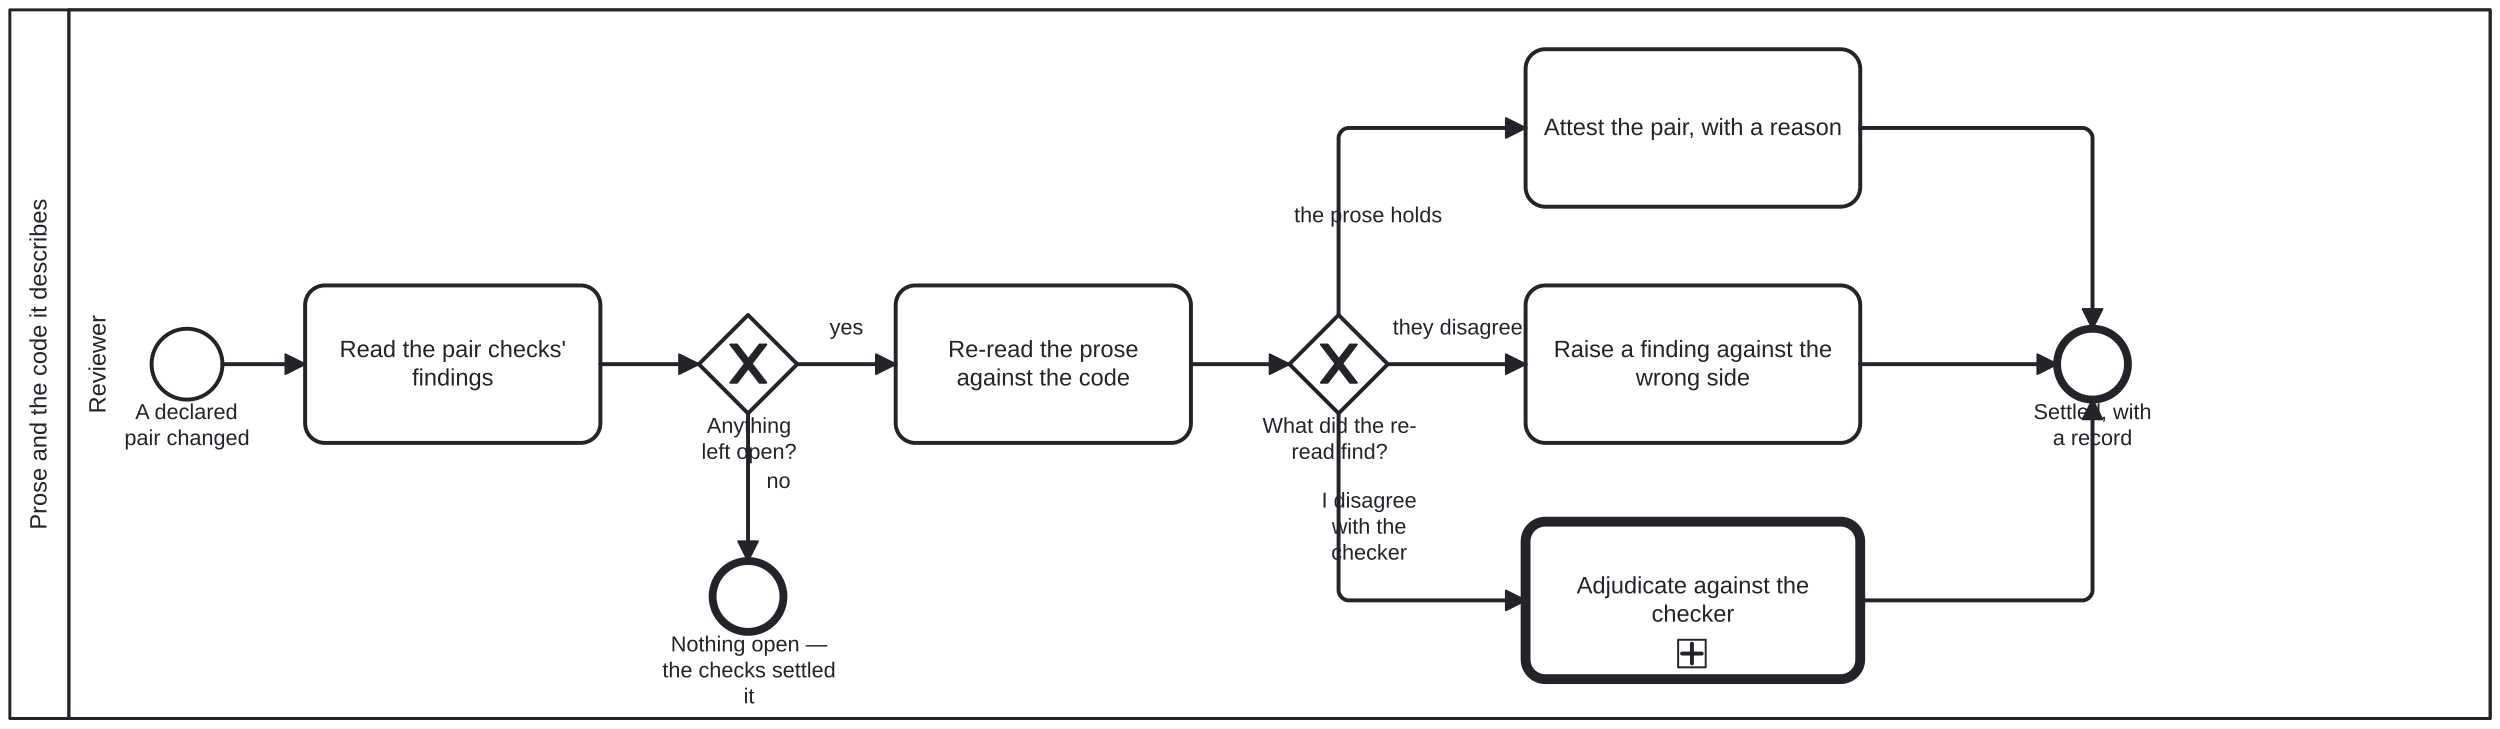
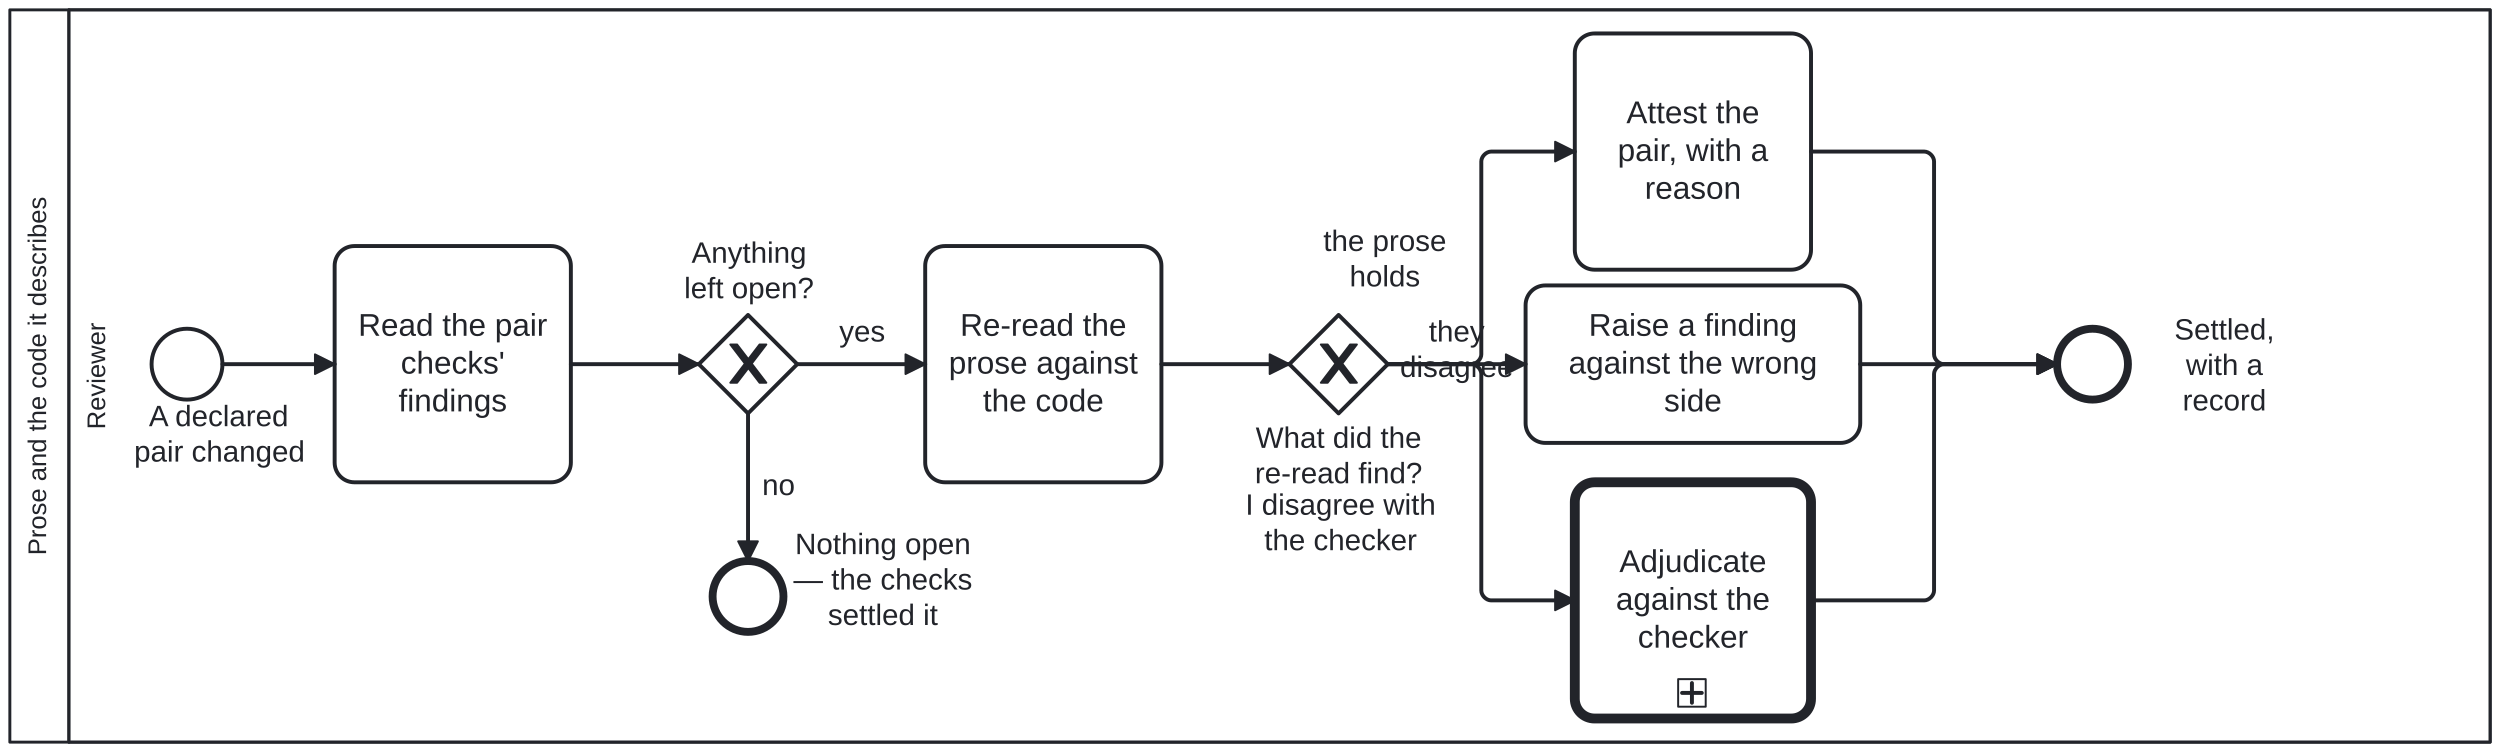
- <svg xmlns="http://www.w3.org/2000/svg" width="100%" style="max-width:100%;height:auto" viewBox="155 55 1270 370" version="1.1">
-   <rect x="155" y="55" width="1270" height="370" fill="#ffffff" />
+ <svg xmlns="http://www.w3.org/2000/svg" width="100%" style="max-width:100%;height:auto" viewBox="155 55 1270 382" version="1.1">
+   <rect x="155" y="55" width="1270" height="382" fill="#ffffff" />
  <g class="djs-group">
    <g class="djs-element djs-shape" data-element-id="Participant_NarrativeCodeReview" style="display: block;" transform="matrix(1 0 0 1 160 60)">
      <g class="djs-visual">
-         <rect x="0" y="0" width="1260" height="360" rx="0" ry="0" style="stroke-linecap: round; stroke-linejoin: round; stroke: rgb(34, 36, 42); stroke-width: 1.5px; fill: white; fill-opacity: 0.95;" />
-         <path style="fill: none; stroke-linecap: round; stroke-linejoin: round; stroke: rgb(34, 36, 42); stroke-width: 1.5px;" d="M30,0L30,360" />
-         <text lineHeight="1.2" class="djs-label" style="font-family: Arial, sans-serif; font-size: 12px; font-weight: normal; fill: rgb(34, 36, 42);" transform="matrix(-1.83697e-16 -1 1 -1.83697e-16 0 360)">
-           <tspan x="95.95" y="18.6">Prose and the code it describes</tspan>
+         <rect x="0" y="0" width="1260" height="372" rx="0" ry="0" style="stroke-linecap: round; stroke-linejoin: round; stroke: rgb(34, 36, 42); stroke-width: 1.5px; fill: white; fill-opacity: 0.95;" />
+         <path style="fill: none; stroke-linecap: round; stroke-linejoin: round; stroke: rgb(34, 36, 42); stroke-width: 1.5px;" d="M30,0L30,372" />
+         <text lineHeight="1.05" class="djs-label" transform="matrix(-1.83697e-16 -1 1 -1.83697e-16 0 372)" style="font-family: Arial, sans-serif; font-size: 13px; font-weight: normal; fill: rgb(34, 36, 42);">
+           <tspan x="94.946" y="18.413">Prose and the code it describes</tspan>
        </text>
      </g>
-       <rect class="djs-hit djs-hit-all" x="0" y="0" width="1260" height="360" style="fill: none; stroke-opacity: 0; stroke: white; stroke-width: 15px;" />
+       <rect class="djs-hit djs-hit-all" x="0" y="0" width="1260" height="372" style="fill: none; stroke-opacity: 0; stroke: white; stroke-width: 15px;" />
    </g>
    <g class="djs-children">
      <g class="djs-group">
        <g class="djs-element djs-shape" data-element-id="Lane_PairReviewer" style="display: block;" transform="matrix(1 0 0 1 190 60)">
          <g class="djs-visual">
-             <rect x="0" y="0" width="1230" height="360" rx="0" ry="0" style="stroke-linecap: round; stroke-linejoin: round; stroke: rgb(34, 36, 42); stroke-width: 1.5px; fill: white; fill-opacity: 0.25;" />
-             <text lineHeight="1.2" class="djs-label" style="font-family: Arial, sans-serif; font-size: 12px; font-weight: normal; fill: rgb(34, 36, 42);" transform="matrix(-1.83697e-16 -1 1 -1.83697e-16 0 360)">
-               <tspan x="154.992" y="18.6">Reviewer</tspan>
-             </text>
-           </g>
-           <rect class="djs-hit djs-hit-all" x="0" y="0" width="1230" height="360" style="fill: none; stroke-opacity: 0; stroke: white; stroke-width: 15px;" />
+             <rect x="0" y="0" width="1230" height="372" rx="0" ry="0" style="stroke-linecap: round; stroke-linejoin: round; stroke: rgb(34, 36, 42); stroke-width: 1.5px; fill: white; fill-opacity: 0.25;" />
+             <text lineHeight="1.05" class="djs-label" transform="matrix(-1.83697e-16 -1 1 -1.83697e-16 0 372)" style="font-family: Arial, sans-serif; font-size: 13px; font-weight: normal; fill: rgb(34, 36, 42);">
+               <tspan x="158.908" y="18.413">Reviewer</tspan>
+             </text>
+           </g>
+           <rect class="djs-hit djs-hit-all" x="0" y="0" width="1230" height="372" style="fill: none; stroke-opacity: 0; stroke: white; stroke-width: 15px;" />
        </g>
      </g>
      <g class="djs-group">
        <g class="djs-element djs-shape" data-element-id="Start_PairChanged" style="display: block;" transform="matrix(1 0 0 1 232 222)">
          <g class="djs-visual">
            <circle cx="18" cy="18" r="18" style="stroke-linecap: round; stroke-linejoin: round; stroke: rgb(34, 36, 42); stroke-width: 2px; fill: white; fill-opacity: 0.95;" />
          </g>
          <rect class="djs-hit djs-hit-all" x="0" y="0" width="36" height="36" style="fill: none; stroke-opacity: 0; stroke: white; stroke-width: 15px;" />
        </g>
      </g>
      <g class="djs-group">
-         <g class="djs-element djs-shape" data-element-id="Start_PairChanged_label" style="display: block;" transform="matrix(1 0 0 1 213 258)">
-           <g class="djs-visual">
-             <text lineHeight="1.2" class="djs-label" style="font-family: Arial, sans-serif; font-size: 11px; font-weight: normal; fill: rgb(34, 36, 42);">
-               <tspan x="10.706" y="9.9">A declared </tspan>
-               <tspan x="5.198" y="23.1">pair changed</tspan>
-             </text>
-           </g>
-           <rect class="djs-hit djs-hit-all" x="0" y="0" width="74" height="27" style="fill: none; stroke-opacity: 0; stroke: white; stroke-width: 15px;" />
-         </g>
-       </g>
-       <g class="djs-group">
-         <g class="djs-element djs-shape" data-element-id="A_ReadPairFindings" style="display: block;" transform="matrix(1 0 0 1 310 200)">
-           <g class="djs-visual">
-             <rect x="0" y="0" width="150" height="80" rx="10" ry="10" style="stroke-linecap: round; stroke-linejoin: round; stroke: rgb(34, 36, 42); stroke-width: 2px; fill: white; fill-opacity: 0.95;" />
-             <text lineHeight="1.2" class="djs-label" style="font-family: Arial, sans-serif; font-size: 12px; font-weight: normal; fill: rgb(34, 36, 42);">
-               <tspan x="17.49" y="36.4">Read the pair checks' </tspan>
-               <tspan x="54.319" y="50.8">findings</tspan>
-             </text>
-           </g>
-           <rect class="djs-hit djs-hit-all" x="0" y="0" width="150" height="80" style="fill: none; stroke-opacity: 0; stroke: white; stroke-width: 15px;" />
+         <g class="djs-element djs-shape" data-element-id="Start_PairChanged_label" style="display: block;" transform="matrix(1 0 0 1 223 258)">
+           <g class="djs-visual">
+             <text lineHeight="1.2" class="djs-label" style="font-family: Arial, sans-serif; font-size: 15px; font-weight: normal; fill: rgb(34, 36, 42);">
+               <tspan x="7.644" y="13.5">A declared </tspan>
+               <tspan x="0.133" y="31.5">pair changed</tspan>
+             </text>
+           </g>
+           <rect class="djs-hit djs-hit-all" x="0" y="0" width="87" height="36" style="fill: none; stroke-opacity: 0; stroke: white; stroke-width: 15px;" />
+         </g>
+       </g>
+       <g class="djs-group">
+         <g class="djs-element djs-shape" data-element-id="A_ReadPairFindings" style="display: block;" transform="matrix(1 0 0 1 325 180)">
+           <g class="djs-visual">
+             <rect x="0" y="0" width="120" height="120" rx="10" ry="10" style="stroke-linecap: round; stroke-linejoin: round; stroke: rgb(34, 36, 42); stroke-width: 2px; fill: white; fill-opacity: 0.95;" />
+             <text lineHeight="1.2" class="djs-label" style="font-family: Arial, sans-serif; font-size: 16px; font-weight: normal; fill: rgb(34, 36, 42);">
+               <tspan x="11.969" y="45.6">Read the pair </tspan>
+               <tspan x="33.574" y="64.8">checks' </tspan>
+               <tspan x="32.426" y="84">findings</tspan>
+             </text>
+           </g>
+           <rect class="djs-hit djs-hit-all" x="0" y="0" width="120" height="120" style="fill: none; stroke-opacity: 0; stroke: white; stroke-width: 15px;" />
        </g>
      </g>
      <g class="djs-group">
        <g class="djs-element djs-shape" data-element-id="GW_Open" style="display: block;" transform="matrix(1 0 0 1 510 215)">
          <g class="djs-visual">
            <polygon points="25,0 50,25 25,50 0,25" style="stroke-linecap: round; stroke-linejoin: round; stroke: rgb(34, 36, 42); stroke-width: 2px; fill: white; fill-opacity: 0.95;" />
            <path d="m 16,15 7.429,9.714 -7.429,9.714 3.429,0 5.714,-7.464 5.714,7.464 3.429,0 -7.429,-9.714 7.429,-9.714 -3.429,0 -5.714,7.464 -5.714,-7.464 -3.429,0 z" style="fill: rgb(34, 36, 42); stroke-linecap: round; stroke-linejoin: round; stroke: rgb(34, 36, 42); stroke-width: 1px;" />
          </g>
          <rect class="djs-hit djs-hit-all" x="0" y="0" width="50" height="50" style="fill: none; stroke-opacity: 0; stroke: white; stroke-width: 15px;" />
        </g>
      </g>
      <g class="djs-group">
-         <g class="djs-element djs-shape" data-element-id="GW_Open_label" style="display: block;" transform="matrix(1 0 0 1 505 265)">
-           <g class="djs-visual">
-             <text lineHeight="1.2" class="djs-label" style="font-family: Arial, sans-serif; font-size: 11px; font-weight: normal; fill: rgb(34, 36, 42);">
-               <tspan x="9.096" y="9.9">Anything </tspan>
-               <tspan x="6.341" y="23.1">left open?</tspan>
-             </text>
-           </g>
-           <rect class="djs-hit djs-hit-all" x="0" y="0" width="61" height="27" style="fill: none; stroke-opacity: 0; stroke: white; stroke-width: 15px;" />
+         <g class="djs-element djs-shape" data-element-id="GW_Open_label" style="display: block;" transform="matrix(1 0 0 1 494 175)">
+           <g class="djs-visual">
+             <text lineHeight="1.2" class="djs-label" style="font-family: Arial, sans-serif; font-size: 15px; font-weight: normal; fill: rgb(34, 36, 42);">
+               <tspan x="12.313" y="13.5">Anything </tspan>
+               <tspan x="8.556" y="31.5">left open?</tspan>
+             </text>
+           </g>
+           <rect class="djs-hit djs-hit-all" x="0" y="0" width="83" height="36" style="fill: none; stroke-opacity: 0; stroke: white; stroke-width: 15px;" />
        </g>
      </g>
      <g class="djs-group">
        <g class="djs-element djs-shape" data-element-id="End_NothingOpen" style="display: block;" transform="matrix(1 0 0 1 517 340)">
          <g class="djs-visual">
            <circle cx="18" cy="18" r="18" style="stroke-linecap: round; stroke-linejoin: round; stroke: rgb(34, 36, 42); stroke-width: 4px; fill: white; fill-opacity: 0.95;" />
          </g>
          <rect class="djs-hit djs-hit-all" x="0" y="0" width="36" height="36" style="fill: none; stroke-opacity: 0; stroke: white; stroke-width: 15px;" />
        </g>
      </g>
      <g class="djs-group">
-         <g class="djs-element djs-shape" data-element-id="End_NothingOpen_label" style="display: block;" transform="matrix(1 0 0 1 491 376)">
-           <g class="djs-visual">
-             <text lineHeight="1.2" class="djs-label" style="font-family: Arial, sans-serif; font-size: 11px; font-weight: normal; fill: rgb(34, 36, 42);">
-               <tspan x="4.751" y="9.9">Nothing open — </tspan>
-               <tspan x="0.476" y="23.1">the checks settled </tspan>
-               <tspan x="41.75" y="36.3">it</tspan>
-             </text>
-           </g>
-           <rect class="djs-hit djs-hit-all" x="0" y="0" width="89" height="40" style="fill: none; stroke-opacity: 0; stroke: white; stroke-width: 15px;" />
-         </g>
-       </g>
-       <g class="djs-group">
-         <g class="djs-element djs-shape" data-element-id="A_ReRead" style="display: block;" transform="matrix(1 0 0 1 610 200)">
-           <g class="djs-visual">
-             <rect x="0" y="0" width="150" height="80" rx="10" ry="10" style="stroke-linecap: round; stroke-linejoin: round; stroke: rgb(34, 36, 42); stroke-width: 2px; fill: white; fill-opacity: 0.95;" />
-             <text lineHeight="1.2" class="djs-label" style="font-family: Arial, sans-serif; font-size: 12px; font-weight: normal; fill: rgb(34, 36, 42);">
-               <tspan x="26.64" y="36.4">Re-read the prose </tspan>
-               <tspan x="30.967" y="50.8">against the code</tspan>
-             </text>
-           </g>
-           <rect class="djs-hit djs-hit-all" x="0" y="0" width="150" height="80" style="fill: none; stroke-opacity: 0; stroke: white; stroke-width: 15px;" />
+         <g class="djs-element djs-shape" data-element-id="End_NothingOpen_label" style="display: block;" transform="matrix(1 0 0 1 558 323)">
+           <g class="djs-visual">
+             <text lineHeight="1.2" class="djs-label" style="font-family: Arial, sans-serif; font-size: 15px; font-weight: normal; fill: rgb(34, 36, 42);">
+               <tspan x="0.881" y="13.5">Nothing open </tspan>
+               <tspan x="0.064" y="31.5">— the checks </tspan>
+               <tspan x="17.569" y="49.5">settled it</tspan>
+             </text>
+           </g>
+           <rect class="djs-hit djs-hit-all" x="0" y="0" width="91" height="54" style="fill: none; stroke-opacity: 0; stroke: white; stroke-width: 15px;" />
+         </g>
+       </g>
+       <g class="djs-group">
+         <g class="djs-element djs-shape" data-element-id="A_ReRead" style="display: block;" transform="matrix(1 0 0 1 625 180)">
+           <g class="djs-visual">
+             <rect x="0" y="0" width="120" height="120" rx="10" ry="10" style="stroke-linecap: round; stroke-linejoin: round; stroke: rgb(34, 36, 42); stroke-width: 2px; fill: white; fill-opacity: 0.95;" />
+             <text lineHeight="1.2" class="djs-label" style="font-family: Arial, sans-serif; font-size: 16px; font-weight: normal; fill: rgb(34, 36, 42);">
+               <tspan x="17.754" y="45.6">Re-read the </tspan>
+               <tspan x="11.969" y="64.8">prose against </tspan>
+               <tspan x="29.309" y="84">the code</tspan>
+             </text>
+           </g>
+           <rect class="djs-hit djs-hit-all" x="0" y="0" width="120" height="120" style="fill: none; stroke-opacity: 0; stroke: white; stroke-width: 15px;" />
        </g>
      </g>
      <g class="djs-group">
        <g class="djs-element djs-shape" data-element-id="GW_Verdict" style="display: block;" transform="matrix(1 0 0 1 810 215)">
          <g class="djs-visual">
            <polygon points="25,0 50,25 25,50 0,25" style="stroke-linecap: round; stroke-linejoin: round; stroke: rgb(34, 36, 42); stroke-width: 2px; fill: white; fill-opacity: 0.95;" />
            <path d="m 16,15 7.429,9.714 -7.429,9.714 3.429,0 5.714,-7.464 5.714,7.464 3.429,0 -7.429,-9.714 7.429,-9.714 -3.429,0 -5.714,7.464 -5.714,-7.464 -3.429,0 z" style="fill: rgb(34, 36, 42); stroke-linecap: round; stroke-linejoin: round; stroke: rgb(34, 36, 42); stroke-width: 1px;" />
          </g>
          <rect class="djs-hit djs-hit-all" x="0" y="0" width="50" height="50" style="fill: none; stroke-opacity: 0; stroke: white; stroke-width: 15px;" />
        </g>
      </g>
      <g class="djs-group">
-         <g class="djs-element djs-shape" data-element-id="GW_Verdict_label" style="display: block;" transform="matrix(1 0 0 1 796 265)">
-           <g class="djs-visual">
-             <text lineHeight="1.2" class="djs-label" style="font-family: Arial, sans-serif; font-size: 11px; font-weight: normal; fill: rgb(34, 36, 42);">
-               <tspan x="0.372" y="9.9">What did the re-</tspan>
-               <tspan x="15.037" y="23.1">read find?</tspan>
-             </text>
-           </g>
-           <rect class="djs-hit djs-hit-all" x="0" y="0" width="79" height="27" style="fill: none; stroke-opacity: 0; stroke: white; stroke-width: 15px;" />
-         </g>
-       </g>
-       <g class="djs-group">
-         <g class="djs-element djs-shape" data-element-id="A_Attest" style="display: block;" transform="matrix(1 0 0 1 930 80)">
+         <g class="djs-element djs-shape" data-element-id="GW_Verdict_label" style="display: block;" transform="matrix(1 0 0 1 792 269)">
+           <g class="djs-visual">
+             <text lineHeight="1.2" class="djs-label" style="font-family: Arial, sans-serif; font-size: 15px; font-weight: normal; fill: rgb(34, 36, 42);">
+               <tspan x="0.893" y="13.5">What did the</tspan>
+               <tspan x="0.476" y="31.5">re-read find?</tspan>
+             </text>
+           </g>
+           <rect class="djs-hit djs-hit-all" x="0" y="0" width="86" height="36" style="fill: none; stroke-opacity: 0; stroke: white; stroke-width: 15px;" />
+         </g>
+       </g>
+       <g class="djs-group">
+         <g class="djs-element djs-shape" data-element-id="A_Attest" style="display: block;" transform="matrix(1 0 0 1 955 72)">
+           <g class="djs-visual">
+             <rect x="0" y="0" width="120" height="120" rx="10" ry="10" style="stroke-linecap: round; stroke-linejoin: round; stroke: rgb(34, 36, 42); stroke-width: 2px; fill: white; fill-opacity: 0.95;" />
+             <text lineHeight="1.2" class="djs-label" style="font-family: Arial, sans-serif; font-size: 16px; font-weight: normal; fill: rgb(34, 36, 42);">
+               <tspan x="26.203" y="45.6">Attest the </tspan>
+               <tspan x="21.758" y="64.8">pair, with a </tspan>
+               <tspan x="35.539" y="84">reason</tspan>
+             </text>
+           </g>
+           <rect class="djs-hit djs-hit-all" x="0" y="0" width="120" height="120" style="fill: none; stroke-opacity: 0; stroke: white; stroke-width: 15px;" />
+         </g>
+       </g>
+       <g class="djs-group">
+         <g class="djs-element djs-shape" data-element-id="A_RaiseFinding" style="display: block;" transform="matrix(1 0 0 1 930 200)">
          <g class="djs-visual">
            <rect x="0" y="0" width="170" height="80" rx="10" ry="10" style="stroke-linecap: round; stroke-linejoin: round; stroke: rgb(34, 36, 42); stroke-width: 2px; fill: white; fill-opacity: 0.95;" />
-             <text lineHeight="1.2" class="djs-label" style="font-family: Arial, sans-serif; font-size: 12px; font-weight: normal; fill: rgb(34, 36, 42);">
-               <tspan x="9.291" y="43.6">Attest the pair, with a reason</tspan>
+             <text lineHeight="1.2" class="djs-label" style="font-family: Arial, sans-serif; font-size: 16px; font-weight: normal; fill: rgb(34, 36, 42);">
+               <tspan x="32.078" y="25.6">Raise a finding </tspan>
+               <tspan x="21.848" y="44.8">against the wrong </tspan>
+               <tspan x="70.324" y="64">side</tspan>
            </text>
          </g>
          <rect class="djs-hit djs-hit-all" x="0" y="0" width="170" height="80" style="fill: none; stroke-opacity: 0; stroke: white; stroke-width: 15px;" />
        </g>
      </g>
      <g class="djs-group">
-         <g class="djs-element djs-shape" data-element-id="A_RaiseFinding" style="display: block;" transform="matrix(1 0 0 1 930 200)">
-           <g class="djs-visual">
-             <rect x="0" y="0" width="170" height="80" rx="10" ry="10" style="stroke-linecap: round; stroke-linejoin: round; stroke: rgb(34, 36, 42); stroke-width: 2px; fill: white; fill-opacity: 0.95;" />
-             <text lineHeight="1.2" class="djs-label" style="font-family: Arial, sans-serif; font-size: 12px; font-weight: normal; fill: rgb(34, 36, 42);">
-               <tspan x="14.286" y="36.4">Raise a finding against the </tspan>
-               <tspan x="55.984" y="50.8">wrong side</tspan>
-             </text>
-           </g>
-           <rect class="djs-hit djs-hit-all" x="0" y="0" width="170" height="80" style="fill: none; stroke-opacity: 0; stroke: white; stroke-width: 15px;" />
-         </g>
-       </g>
-       <g class="djs-group">
        <a class="fa-subprocess-link" href="https://litlfred.github.io/folio-assistant/cat-harness/process/Process_CriterionAdjudication" target="_top">
-           <g class="djs-element djs-shape" data-element-id="Call_Adjudication" style="display: block;" transform="matrix(1 0 0 1 930 320)">
+           <g class="djs-element djs-shape" data-element-id="Call_Adjudication" style="display: block;" transform="matrix(1 0 0 1 955 300)">
            <g class="djs-visual">
-               <rect x="0" y="0" width="170" height="80" rx="10" ry="10" style="stroke-linecap: round; stroke-linejoin: round; stroke: rgb(34, 36, 42); stroke-width: 5px; fill: white; fill-opacity: 0.95;" />
-               <text lineHeight="1.2" class="djs-label" style="font-family: Arial, sans-serif; font-size: 12px; font-weight: normal; fill: rgb(34, 36, 42);">
-                 <tspan x="25.958" y="36.4">Adjudicate against the </tspan>
-                 <tspan x="63.991" y="50.8">checker</tspan>
+               <rect x="0" y="0" width="120" height="120" rx="10" ry="10" style="stroke-linecap: round; stroke-linejoin: round; stroke: rgb(34, 36, 42); stroke-width: 5px; fill: white; fill-opacity: 0.95;" />
+               <text lineHeight="1.2" class="djs-label" style="font-family: Arial, sans-serif; font-size: 16px; font-weight: normal; fill: rgb(34, 36, 42);">
+                 <tspan x="22.641" y="45.6">Adjudicate </tspan>
+                 <tspan x="20.859" y="64.8">against the </tspan>
+                 <tspan x="31.988" y="84">checker</tspan>
              </text>
-               <rect x="0" y="0" width="14" height="14" rx="0" ry="0" style="stroke-linecap: round; stroke-linejoin: round; stroke: rgb(34, 36, 42); stroke-width: 1px; fill: white;" transform="matrix(1 0 0 1 77.5 60)" />
-               <path data-marker="sub-process" d="m77.5,60 m 7,2 l 0,10 m -5,-5 l 10,0" style="fill: white; stroke-linecap: round; stroke-linejoin: round; stroke: rgb(34, 36, 42); stroke-width: 2px;" />
+               <rect x="0" y="0" width="14" height="14" rx="0" ry="0" style="stroke-linecap: round; stroke-linejoin: round; stroke: rgb(34, 36, 42); stroke-width: 1px; fill: white;" transform="matrix(1 0 0 1 52.5 100)" />
+               <path data-marker="sub-process" d="m52.5,100 m 7,2 l 0,10 m -5,-5 l 10,0" style="fill: white; stroke-linecap: round; stroke-linejoin: round; stroke: rgb(34, 36, 42); stroke-width: 2px;" />
            </g>
-             <rect class="djs-hit djs-hit-all" x="0" y="0" width="170" height="80" style="fill: none; stroke-opacity: 0; stroke: white; stroke-width: 15px;" />
+             <rect class="djs-hit djs-hit-all" x="0" y="0" width="120" height="120" style="fill: none; stroke-opacity: 0; stroke: white; stroke-width: 15px;" />
          </g>
        </a>
      </g>
      <g class="djs-group">
        <g class="djs-element djs-shape" data-element-id="End_Settled" style="display: block;" transform="matrix(1 0 0 1 1200 222)">
          <g class="djs-visual">
            <circle cx="18" cy="18" r="18" style="stroke-linecap: round; stroke-linejoin: round; stroke: rgb(34, 36, 42); stroke-width: 4px; fill: white; fill-opacity: 0.95;" />
          </g>
          <rect class="djs-hit djs-hit-all" x="0" y="0" width="36" height="36" style="fill: none; stroke-opacity: 0; stroke: white; stroke-width: 15px;" />
        </g>
      </g>
      <g class="djs-group">
-         <g class="djs-element djs-shape" data-element-id="End_Settled_label" style="display: block;" transform="matrix(1 0 0 1 1183 258)">
-           <g class="djs-visual">
-             <text lineHeight="1.2" class="djs-label" style="font-family: Arial, sans-serif; font-size: 11px; font-weight: normal; fill: rgb(34, 36, 42);">
-               <tspan x="5.04" y="9.9">Settled, with </tspan>
-               <tspan x="14.823" y="23.1">a record</tspan>
-             </text>
-           </g>
-           <rect class="djs-hit djs-hit-all" x="0" y="0" width="70" height="27" style="fill: none; stroke-opacity: 0; stroke: white; stroke-width: 15px;" />
+         <g class="djs-element djs-shape" data-element-id="End_Settled_label" style="display: block;" transform="matrix(1 0 0 1 1244 214)">
+           <g class="djs-visual">
+             <text lineHeight="1.2" class="djs-label" style="font-family: Arial, sans-serif; font-size: 15px; font-weight: normal; fill: rgb(34, 36, 42);">
+               <tspan x="15.567" y="13.5">Settled, </tspan>
+               <tspan x="21.408" y="31.5">with a </tspan>
+               <tspan x="19.741" y="49.5">record</tspan>
+             </text>
+           </g>
+           <rect class="djs-hit djs-hit-all" x="0" y="0" width="82" height="36" style="fill: none; stroke-opacity: 0; stroke: white; stroke-width: 15px;" />
        </g>
      </g>
      <g class="djs-group">
        <g class="djs-element djs-connection" data-element-id="F_1" style="display: block;">
          <g class="djs-visual">
            <defs>
              <marker id="folio-marker-1" viewBox="0 0 20 20" refX="11" refY="10" markerWidth="10" markerHeight="10" orient="auto">
                <path d="M 1 5 L 11 10 L 1 15 Z" style="stroke-linecap: round; stroke-linejoin: round; stroke: rgb(34, 36, 42); stroke-width: 1px; fill: rgb(34, 36, 42);" />
              </marker>
            </defs>
-             <path data-corner-radius="5" style="fill: none; stroke-linecap: round; stroke-linejoin: round; stroke: rgb(34, 36, 42); stroke-width: 2px; marker-end: url('#folio-marker-1');" d="M268,240L310,240" />
-           </g>
-           <path d="M268,240L310,240" class="djs-hit djs-hit-stroke" style="fill: none; stroke-opacity: 0; stroke: white; stroke-width: 15px;" />
+             <path data-corner-radius="5" style="fill: none; stroke-linecap: round; stroke-linejoin: round; stroke: rgb(34, 36, 42); stroke-width: 2px; marker-end: url('#folio-marker-1');" d="M268,240L325,240" />
+           </g>
+           <path d="M268,240L325,240" class="djs-hit djs-hit-stroke" style="fill: none; stroke-opacity: 0; stroke: white; stroke-width: 15px;" />
        </g>
      </g>
      <g class="djs-group">
        <g class="djs-element djs-connection" data-element-id="F_2" style="display: block;">
          <g class="djs-visual">
            <defs>
              <marker id="folio-marker-2" viewBox="0 0 20 20" refX="11" refY="10" markerWidth="10" markerHeight="10" orient="auto">
                <path d="M 1 5 L 11 10 L 1 15 Z" style="stroke-linecap: round; stroke-linejoin: round; stroke: rgb(34, 36, 42); stroke-width: 1px; fill: rgb(34, 36, 42);" />
              </marker>
            </defs>
-             <path data-corner-radius="5" style="fill: none; stroke-linecap: round; stroke-linejoin: round; stroke: rgb(34, 36, 42); stroke-width: 2px; marker-end: url('#folio-marker-2');" d="M460,240L510,240" />
-           </g>
-           <path d="M460,240L510,240" class="djs-hit djs-hit-stroke" style="fill: none; stroke-opacity: 0; stroke: white; stroke-width: 15px;" />
+             <path data-corner-radius="5" style="fill: none; stroke-linecap: round; stroke-linejoin: round; stroke: rgb(34, 36, 42); stroke-width: 2px; marker-end: url('#folio-marker-2');" d="M445,240L510,240" />
+           </g>
+           <path d="M445,240L510,240" class="djs-hit djs-hit-stroke" style="fill: none; stroke-opacity: 0; stroke: white; stroke-width: 15px;" />
        </g>
      </g>
      <g class="djs-group">
        <g class="djs-element djs-connection" data-element-id="F_Open" style="display: block;">
          <g class="djs-visual">
            <defs>
              <marker id="folio-marker-3" viewBox="0 0 20 20" refX="11" refY="10" markerWidth="10" markerHeight="10" orient="auto">
                <path d="M 1 5 L 11 10 L 1 15 Z" style="stroke-linecap: round; stroke-linejoin: round; stroke: rgb(34, 36, 42); stroke-width: 1px; fill: rgb(34, 36, 42);" />
              </marker>
            </defs>
-             <path data-corner-radius="5" style="fill: none; stroke-linecap: round; stroke-linejoin: round; stroke: rgb(34, 36, 42); stroke-width: 2px; marker-end: url('#folio-marker-3');" d="M560,240L610,240" />
-           </g>
-           <path d="M560,240L610,240" class="djs-hit djs-hit-stroke" style="fill: none; stroke-opacity: 0; stroke: white; stroke-width: 15px;" />
-         </g>
-       </g>
-       <g class="djs-group">
-         <g class="djs-element djs-shape" data-element-id="F_Open_label" style="display: block;" transform="matrix(1 0 0 1 576 215)">
-           <g class="djs-visual">
-             <text lineHeight="1.2" class="djs-label" style="font-family: Arial, sans-serif; font-size: 11px; font-weight: normal; fill: rgb(34, 36, 42);">
-               <tspan x="0.441" y="9.9">yes</tspan>
-             </text>
-           </g>
-           <rect class="djs-hit djs-hit-all" x="0" y="0" width="18" height="14" style="fill: none; stroke-opacity: 0; stroke: white; stroke-width: 15px;" />
+             <path data-corner-radius="5" style="fill: none; stroke-linecap: round; stroke-linejoin: round; stroke: rgb(34, 36, 42); stroke-width: 2px; marker-end: url('#folio-marker-3');" d="M560,240L625,240" />
+           </g>
+           <path d="M560,240L625,240" class="djs-hit djs-hit-stroke" style="fill: none; stroke-opacity: 0; stroke: white; stroke-width: 15px;" />
+         </g>
+       </g>
+       <g class="djs-group">
+         <g class="djs-element djs-shape" data-element-id="F_Open_label" style="display: block;" transform="matrix(1 0 0 1 581 215)">
+           <g class="djs-visual">
+             <text lineHeight="1.2" class="djs-label" style="font-family: Arial, sans-serif; font-size: 15px; font-weight: normal; fill: rgb(34, 36, 42);">
+               <tspan x="0.329" y="13.5">yes</tspan>
+             </text>
+           </g>
+           <rect class="djs-hit djs-hit-all" x="0" y="0" width="24" height="18" style="fill: none; stroke-opacity: 0; stroke: white; stroke-width: 15px;" />
        </g>
      </g>
      <g class="djs-group">
        <g class="djs-element djs-connection" data-element-id="F_None" style="display: block;">
          <g class="djs-visual">
            <defs>
              <marker id="folio-marker-4" viewBox="0 0 20 20" refX="11" refY="10" markerWidth="10" markerHeight="10" orient="auto">
                <path d="M 1 5 L 11 10 L 1 15 Z" style="stroke-linecap: round; stroke-linejoin: round; stroke: rgb(34, 36, 42); stroke-width: 1px; fill: rgb(34, 36, 42);" />
              </marker>
            </defs>
            <path data-corner-radius="5" style="fill: none; stroke-linecap: round; stroke-linejoin: round; stroke: rgb(34, 36, 42); stroke-width: 2px; marker-end: url('#folio-marker-4');" d="M535,265L535,340" />
          </g>
          <path d="M535,265L535,340" class="djs-hit djs-hit-stroke" style="fill: none; stroke-opacity: 0; stroke: white; stroke-width: 15px;" />
        </g>
      </g>
      <g class="djs-group">
-         <g class="djs-element djs-shape" data-element-id="F_None_label" style="display: block;" transform="matrix(1 0 0 1 544 293)">
-           <g class="djs-visual">
-             <text lineHeight="1.2" class="djs-label" style="font-family: Arial, sans-serif; font-size: 11px; font-weight: normal; fill: rgb(34, 36, 42);">
-               <tspan x="0.382" y="9.9">no</tspan>
-             </text>
-           </g>
-           <rect class="djs-hit djs-hit-all" x="0" y="0" width="13" height="14" style="fill: none; stroke-opacity: 0; stroke: white; stroke-width: 15px;" />
+         <g class="djs-element djs-shape" data-element-id="F_None_label" style="display: block;" transform="matrix(1 0 0 1 542 293)">
+           <g class="djs-visual">
+             <text lineHeight="1.2" class="djs-label" style="font-family: Arial, sans-serif; font-size: 15px; font-weight: normal; fill: rgb(34, 36, 42);">
+               <tspan x="0.158" y="13.5">no</tspan>
+             </text>
+           </g>
+           <rect class="djs-hit djs-hit-all" x="0" y="0" width="17" height="18" style="fill: none; stroke-opacity: 0; stroke: white; stroke-width: 15px;" />
        </g>
      </g>
      <g class="djs-group">
        <g class="djs-element djs-connection" data-element-id="F_3" style="display: block;">
          <g class="djs-visual">
            <defs>
              <marker id="folio-marker-5" viewBox="0 0 20 20" refX="11" refY="10" markerWidth="10" markerHeight="10" orient="auto">
                <path d="M 1 5 L 11 10 L 1 15 Z" style="stroke-linecap: round; stroke-linejoin: round; stroke: rgb(34, 36, 42); stroke-width: 1px; fill: rgb(34, 36, 42);" />
              </marker>
            </defs>
-             <path data-corner-radius="5" style="fill: none; stroke-linecap: round; stroke-linejoin: round; stroke: rgb(34, 36, 42); stroke-width: 2px; marker-end: url('#folio-marker-5');" d="M760,240L810,240" />
-           </g>
-           <path d="M760,240L810,240" class="djs-hit djs-hit-stroke" style="fill: none; stroke-opacity: 0; stroke: white; stroke-width: 15px;" />
+             <path data-corner-radius="5" style="fill: none; stroke-linecap: round; stroke-linejoin: round; stroke: rgb(34, 36, 42); stroke-width: 2px; marker-end: url('#folio-marker-5');" d="M745,240L810,240" />
+           </g>
+           <path d="M745,240L810,240" class="djs-hit djs-hit-stroke" style="fill: none; stroke-opacity: 0; stroke: white; stroke-width: 15px;" />
        </g>
      </g>
      <g class="djs-group">
        <g class="djs-element djs-connection" data-element-id="F_Holds" style="display: block;">
          <g class="djs-visual">
            <defs>
              <marker id="folio-marker-6" viewBox="0 0 20 20" refX="11" refY="10" markerWidth="10" markerHeight="10" orient="auto">
                <path d="M 1 5 L 11 10 L 1 15 Z" style="stroke-linecap: round; stroke-linejoin: round; stroke: rgb(34, 36, 42); stroke-width: 1px; fill: rgb(34, 36, 42);" />
              </marker>
            </defs>
-             <path data-corner-radius="5" style="fill: none; stroke-linecap: round; stroke-linejoin: round; stroke: rgb(34, 36, 42); stroke-width: 2px; marker-end: url('#folio-marker-6');" d="M835,215L835,125C835,122.5,837.5,120,840,120L930,120" />
-           </g>
-           <path d="M835,215L835,120L930,120" class="djs-hit djs-hit-stroke" style="fill: none; stroke-opacity: 0; stroke: white; stroke-width: 15px;" />
-         </g>
-       </g>
-       <g class="djs-group">
-         <g class="djs-element djs-shape" data-element-id="F_Holds_label" style="display: block;" transform="matrix(1 0 0 1 812 158)">
-           <g class="djs-visual">
-             <text lineHeight="1.2" class="djs-label" style="font-family: Arial, sans-serif; font-size: 11px; font-weight: normal; fill: rgb(34, 36, 42);">
-               <tspan x="0.392" y="9.9">the prose holds</tspan>
-             </text>
-           </g>
-           <rect class="djs-hit djs-hit-all" x="0" y="0" width="76" height="14" style="fill: none; stroke-opacity: 0; stroke: white; stroke-width: 15px;" />
+             <path data-corner-radius="5" style="fill: none; stroke-linecap: round; stroke-linejoin: round; stroke: rgb(34, 36, 42); stroke-width: 2px; marker-end: url('#folio-marker-6');" d="M860,240L902.5,240C905,240,907.5,237.5,907.5,235L907.5,137C907.5,134.5,910,132,912.5,132L955,132" />
+           </g>
+           <path d="M860,240L907.5,240L907.5,132L955,132" class="djs-hit djs-hit-stroke" style="fill: none; stroke-opacity: 0; stroke: white; stroke-width: 15px;" />
+         </g>
+       </g>
+       <g class="djs-group">
+         <g class="djs-element djs-shape" data-element-id="F_Holds_label" style="display: block;" transform="matrix(1 0 0 1 827 169)">
+           <g class="djs-visual">
+             <text lineHeight="1.2" class="djs-label" style="font-family: Arial, sans-serif; font-size: 15px; font-weight: normal; fill: rgb(34, 36, 42);">
+               <tspan x="0.229" y="13.5">the prose</tspan>
+               <tspan x="13.57" y="31.5">holds</tspan>
+             </text>
+           </g>
+           <rect class="djs-hit djs-hit-all" x="0" y="0" width="63" height="36" style="fill: none; stroke-opacity: 0; stroke: white; stroke-width: 15px;" />
        </g>
      </g>
      <g class="djs-group">
        <g class="djs-element djs-connection" data-element-id="F_Mismatch" style="display: block;">
          <g class="djs-visual">
            <defs>
              <marker id="folio-marker-7" viewBox="0 0 20 20" refX="11" refY="10" markerWidth="10" markerHeight="10" orient="auto">
                <path d="M 1 5 L 11 10 L 1 15 Z" style="stroke-linecap: round; stroke-linejoin: round; stroke: rgb(34, 36, 42); stroke-width: 1px; fill: rgb(34, 36, 42);" />
              </marker>
            </defs>
            <path data-corner-radius="5" style="fill: none; stroke-linecap: round; stroke-linejoin: round; stroke: rgb(34, 36, 42); stroke-width: 2px; marker-end: url('#folio-marker-7');" d="M860,240L930,240" />
          </g>
          <path d="M860,240L930,240" class="djs-hit djs-hit-stroke" style="fill: none; stroke-opacity: 0; stroke: white; stroke-width: 15px;" />
        </g>
      </g>
      <g class="djs-group">
-         <g class="djs-element djs-shape" data-element-id="F_Mismatch_label" style="display: block;" transform="matrix(1 0 0 1 862 215)">
-           <g class="djs-visual">
-             <text lineHeight="1.2" class="djs-label" style="font-family: Arial, sans-serif; font-size: 11px; font-weight: normal; fill: rgb(34, 36, 42);">
-               <tspan x="0.479" y="9.9">they disagree</tspan>
-             </text>
-           </g>
-           <rect class="djs-hit djs-hit-all" x="0" y="0" width="67" height="14" style="fill: none; stroke-opacity: 0; stroke: white; stroke-width: 15px;" />
+         <g class="djs-element djs-shape" data-element-id="F_Mismatch_label" style="display: block;" transform="matrix(1 0 0 1 866 215)">
+           <g class="djs-visual">
+             <text lineHeight="1.2" class="djs-label" style="font-family: Arial, sans-serif; font-size: 15px; font-weight: normal; fill: rgb(34, 36, 42);">
+               <tspan x="14.824" y="13.5">they </tspan>
+               <tspan x="0.23" y="31.5">disagree</tspan>
+             </text>
+           </g>
+           <rect class="djs-hit djs-hit-all" x="0" y="0" width="58" height="36" style="fill: none; stroke-opacity: 0; stroke: white; stroke-width: 15px;" />
        </g>
      </g>
      <g class="djs-group">
        <g class="djs-element djs-connection" data-element-id="F_Disagree" style="display: block;">
          <g class="djs-visual">
            <defs>
              <marker id="folio-marker-8" viewBox="0 0 20 20" refX="11" refY="10" markerWidth="10" markerHeight="10" orient="auto">
                <path d="M 1 5 L 11 10 L 1 15 Z" style="stroke-linecap: round; stroke-linejoin: round; stroke: rgb(34, 36, 42); stroke-width: 1px; fill: rgb(34, 36, 42);" />
              </marker>
            </defs>
-             <path data-corner-radius="5" style="fill: none; stroke-linecap: round; stroke-linejoin: round; stroke: rgb(34, 36, 42); stroke-width: 2px; marker-end: url('#folio-marker-8');" d="M835,265L835,355C835,357.5,837.5,360,840,360L930,360" />
-           </g>
-           <path d="M835,265L835,360L930,360" class="djs-hit djs-hit-stroke" style="fill: none; stroke-opacity: 0; stroke: white; stroke-width: 15px;" />
-         </g>
-       </g>
-       <g class="djs-group">
-         <g class="djs-element djs-shape" data-element-id="F_Disagree_label" style="display: block;" transform="matrix(1 0 0 1 815 303)">
-           <g class="djs-visual">
-             <text lineHeight="1.2" class="djs-label" style="font-family: Arial, sans-serif; font-size: 11px; font-weight: normal; fill: rgb(34, 36, 42);">
-               <tspan x="11.346" y="9.9">I disagree </tspan>
-               <tspan x="16.545" y="23.1">with the </tspan>
-               <tspan x="16.242" y="36.3">checker</tspan>
-             </text>
-           </g>
-           <rect class="djs-hit djs-hit-all" x="0" y="0" width="71" height="27" style="fill: none; stroke-opacity: 0; stroke: white; stroke-width: 15px;" />
+             <path data-corner-radius="5" style="fill: none; stroke-linecap: round; stroke-linejoin: round; stroke: rgb(34, 36, 42); stroke-width: 2px; marker-end: url('#folio-marker-8');" d="M860,240L902.5,240C905,240,907.5,242.5,907.5,245L907.5,355C907.5,357.5,910,360,912.5,360L955,360" />
+           </g>
+           <path d="M860,240L907.5,240L907.5,360L955,360" class="djs-hit djs-hit-stroke" style="fill: none; stroke-opacity: 0; stroke: white; stroke-width: 15px;" />
+         </g>
+       </g>
+       <g class="djs-group">
+         <g class="djs-element djs-shape" data-element-id="F_Disagree_label" style="display: block;" transform="matrix(1 0 0 1 775 303)">
+           <g class="djs-visual">
+             <text lineHeight="1.2" class="djs-label" style="font-family: Arial, sans-serif; font-size: 15px; font-weight: normal; fill: rgb(34, 36, 42);">
+               <tspan x="12.642" y="13.5">I disagree with </tspan>
+               <tspan x="22.229" y="31.5">the checker</tspan>
+             </text>
+           </g>
+           <rect class="djs-hit djs-hit-all" x="0" y="0" width="122" height="36" style="fill: none; stroke-opacity: 0; stroke: white; stroke-width: 15px;" />
        </g>
      </g>
      <g class="djs-group">
        <g class="djs-element djs-connection" data-element-id="F_4" style="display: block;">
          <g class="djs-visual">
            <defs>
              <marker id="folio-marker-9" viewBox="0 0 20 20" refX="11" refY="10" markerWidth="10" markerHeight="10" orient="auto">
                <path d="M 1 5 L 11 10 L 1 15 Z" style="stroke-linecap: round; stroke-linejoin: round; stroke: rgb(34, 36, 42); stroke-width: 1px; fill: rgb(34, 36, 42);" />
              </marker>
            </defs>
-             <path data-corner-radius="5" style="fill: none; stroke-linecap: round; stroke-linejoin: round; stroke: rgb(34, 36, 42); stroke-width: 2px; marker-end: url('#folio-marker-9');" d="M1100,120L1213,120C1215.5,120,1218,122.5,1218,125L1218,222" />
-           </g>
-           <path d="M1100,120L1218,120L1218,222" class="djs-hit djs-hit-stroke" style="fill: none; stroke-opacity: 0; stroke: white; stroke-width: 15px;" />
+             <path data-corner-radius="5" style="fill: none; stroke-linecap: round; stroke-linejoin: round; stroke: rgb(34, 36, 42); stroke-width: 2px; marker-end: url('#folio-marker-9');" d="M1075,132L1132.5,132C1135,132,1137.5,134.5,1137.5,137L1137.5,235C1137.5,237.5,1140,240,1142.5,240L1200,240" />
+           </g>
+           <path d="M1075,132L1137.5,132L1137.5,240L1200,240" class="djs-hit djs-hit-stroke" style="fill: none; stroke-opacity: 0; stroke: white; stroke-width: 15px;" />
        </g>
      </g>
      <g class="djs-group">
        <g class="djs-element djs-connection" data-element-id="F_5" style="display: block;">
          <g class="djs-visual">
            <defs>
              <marker id="folio-marker-10" viewBox="0 0 20 20" refX="11" refY="10" markerWidth="10" markerHeight="10" orient="auto">
                <path d="M 1 5 L 11 10 L 1 15 Z" style="stroke-linecap: round; stroke-linejoin: round; stroke: rgb(34, 36, 42); stroke-width: 1px; fill: rgb(34, 36, 42);" />
              </marker>
            </defs>
            <path data-corner-radius="5" style="fill: none; stroke-linecap: round; stroke-linejoin: round; stroke: rgb(34, 36, 42); stroke-width: 2px; marker-end: url('#folio-marker-10');" d="M1100,240L1200,240" />
          </g>
          <path d="M1100,240L1200,240" class="djs-hit djs-hit-stroke" style="fill: none; stroke-opacity: 0; stroke: white; stroke-width: 15px;" />
        </g>
      </g>
      <g class="djs-group">
        <g class="djs-element djs-connection" data-element-id="F_6" style="display: block;">
          <g class="djs-visual">
            <defs>
              <marker id="folio-marker-11" viewBox="0 0 20 20" refX="11" refY="10" markerWidth="10" markerHeight="10" orient="auto">
                <path d="M 1 5 L 11 10 L 1 15 Z" style="stroke-linecap: round; stroke-linejoin: round; stroke: rgb(34, 36, 42); stroke-width: 1px; fill: rgb(34, 36, 42);" />
              </marker>
            </defs>
-             <path data-corner-radius="5" style="fill: none; stroke-linecap: round; stroke-linejoin: round; stroke: rgb(34, 36, 42); stroke-width: 2px; marker-end: url('#folio-marker-11');" d="M1100,360L1213,360C1215.5,360,1218,357.5,1218,355L1218,258" />
-           </g>
-           <path d="M1100,360L1218,360L1218,258" class="djs-hit djs-hit-stroke" style="fill: none; stroke-opacity: 0; stroke: white; stroke-width: 15px;" />
+             <path data-corner-radius="5" style="fill: none; stroke-linecap: round; stroke-linejoin: round; stroke: rgb(34, 36, 42); stroke-width: 2px; marker-end: url('#folio-marker-11');" d="M1075,360L1132.5,360C1135,360,1137.5,357.5,1137.5,355L1137.5,245C1137.5,242.5,1140,240,1142.5,240L1200,240" />
+           </g>
+           <path d="M1075,360L1137.5,360L1137.5,240L1200,240" class="djs-hit djs-hit-stroke" style="fill: none; stroke-opacity: 0; stroke: white; stroke-width: 15px;" />
        </g>
      </g>
    </g>
  </g>
</svg>
